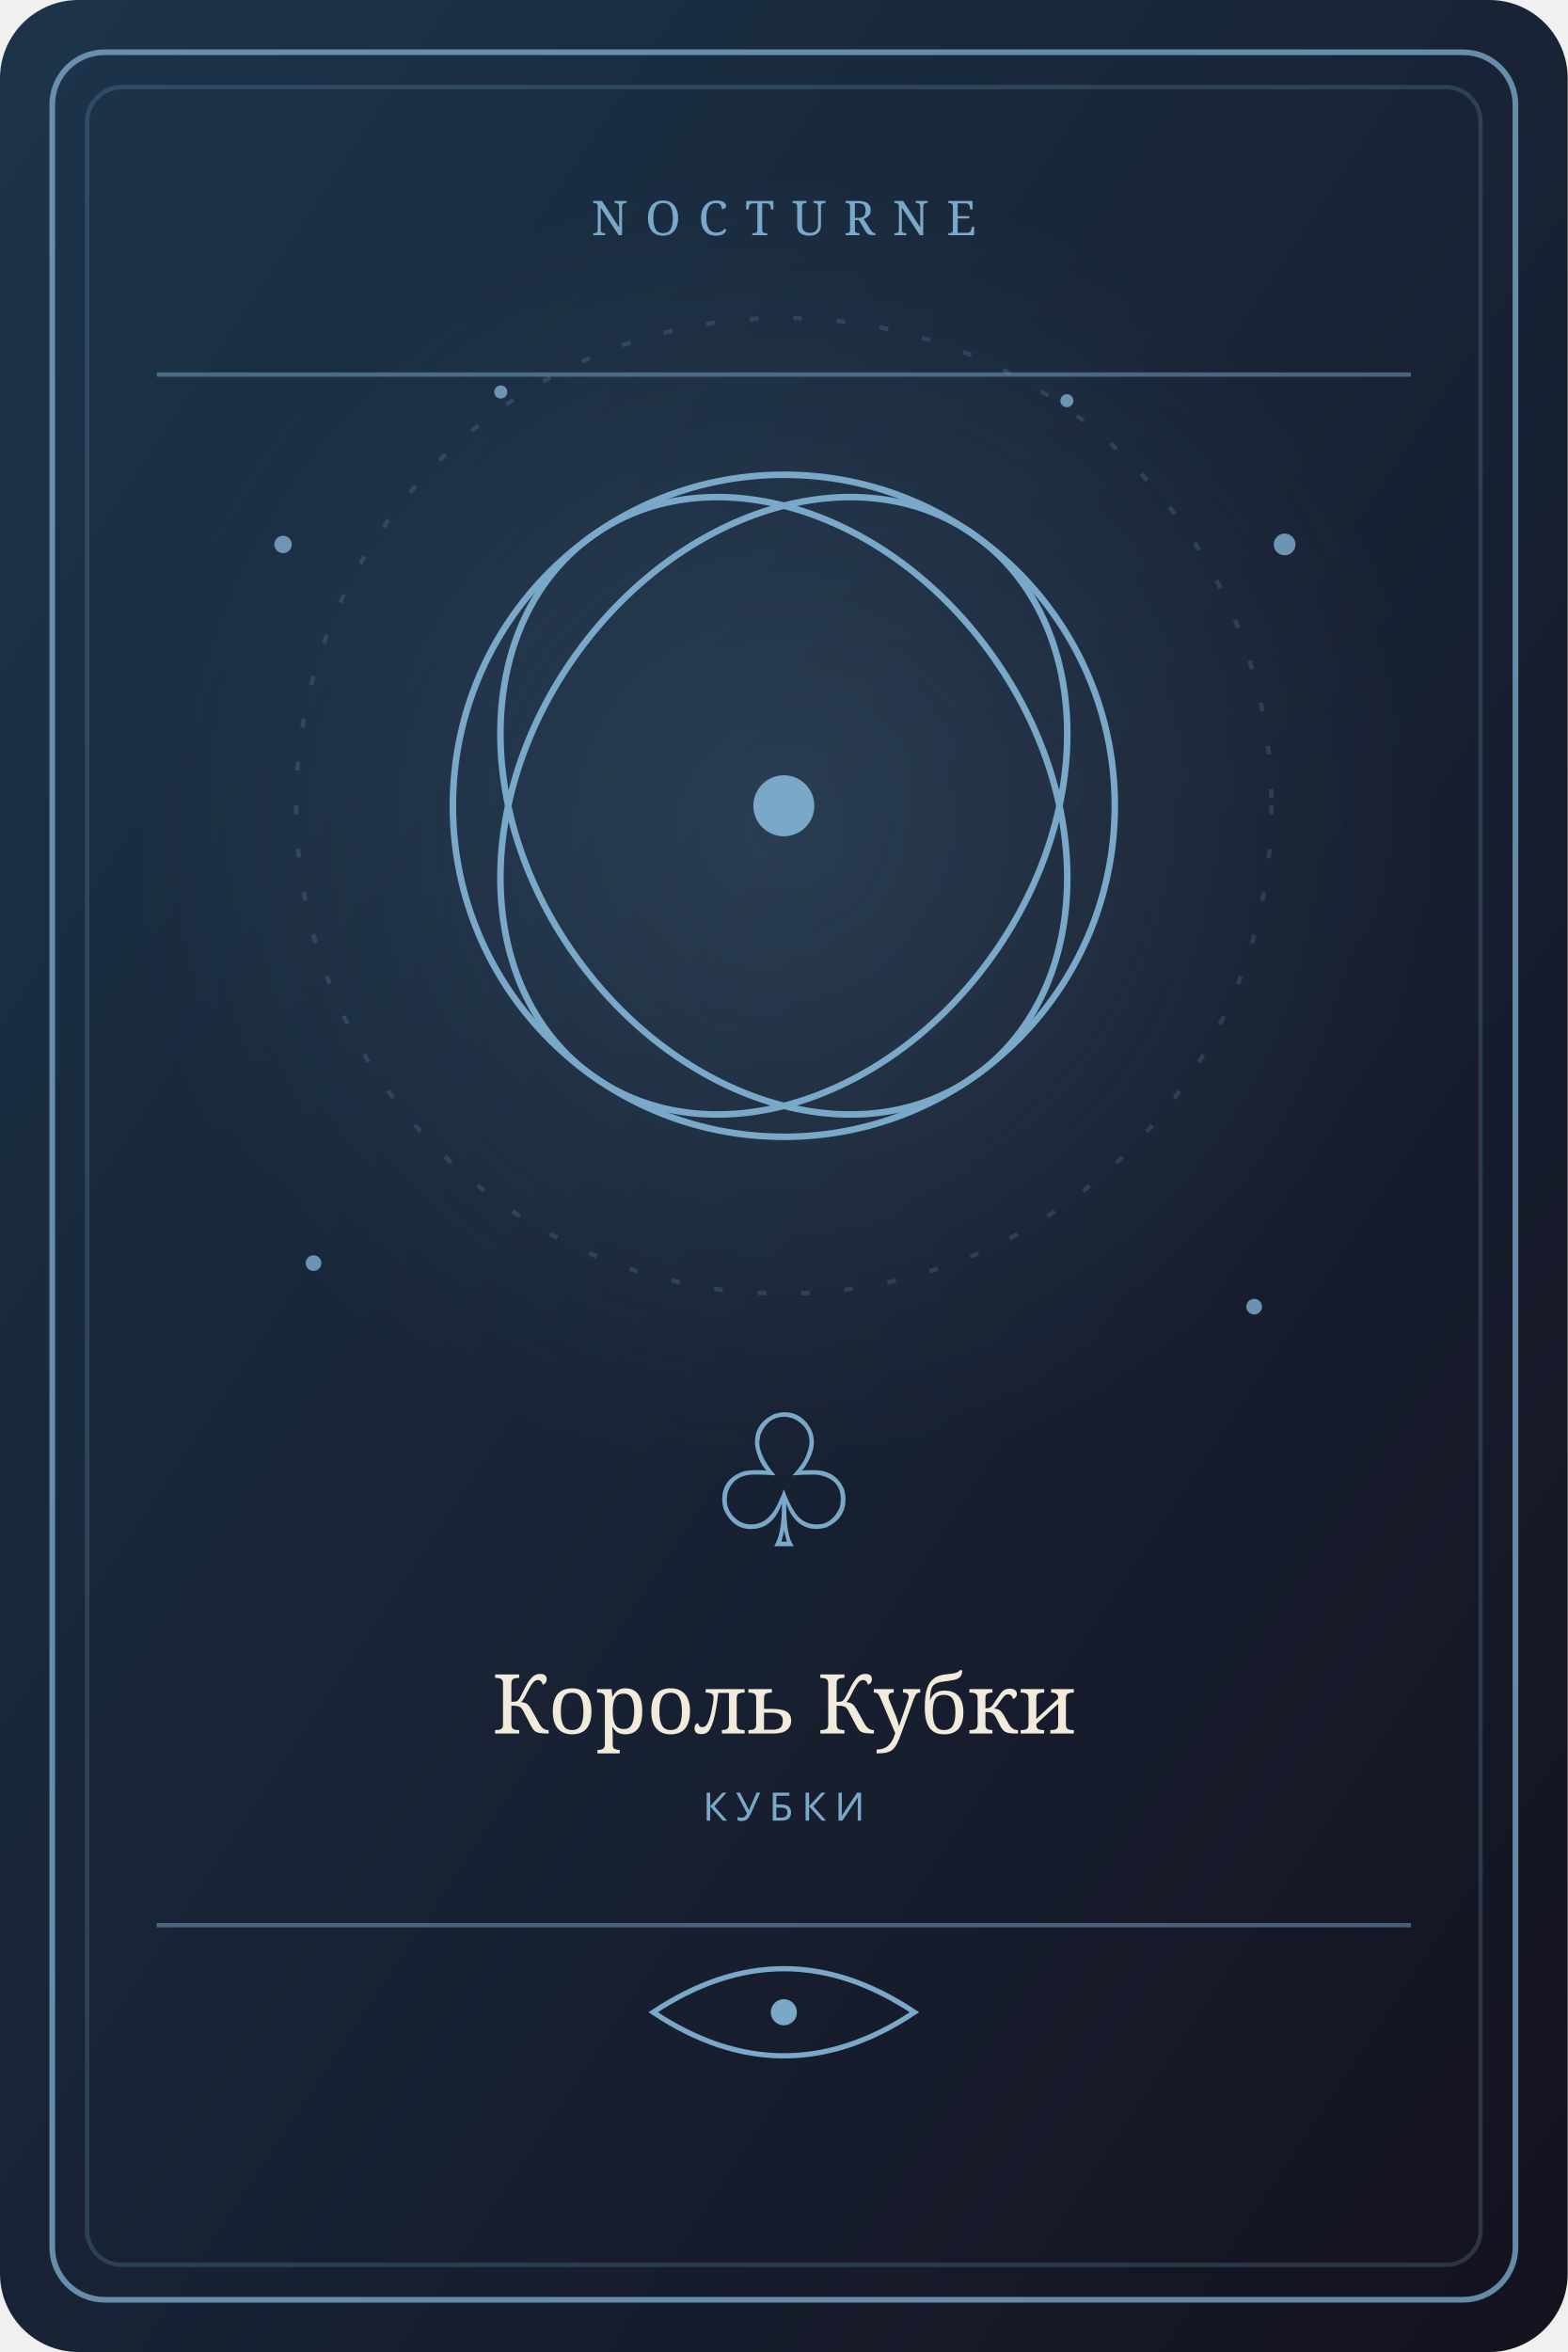
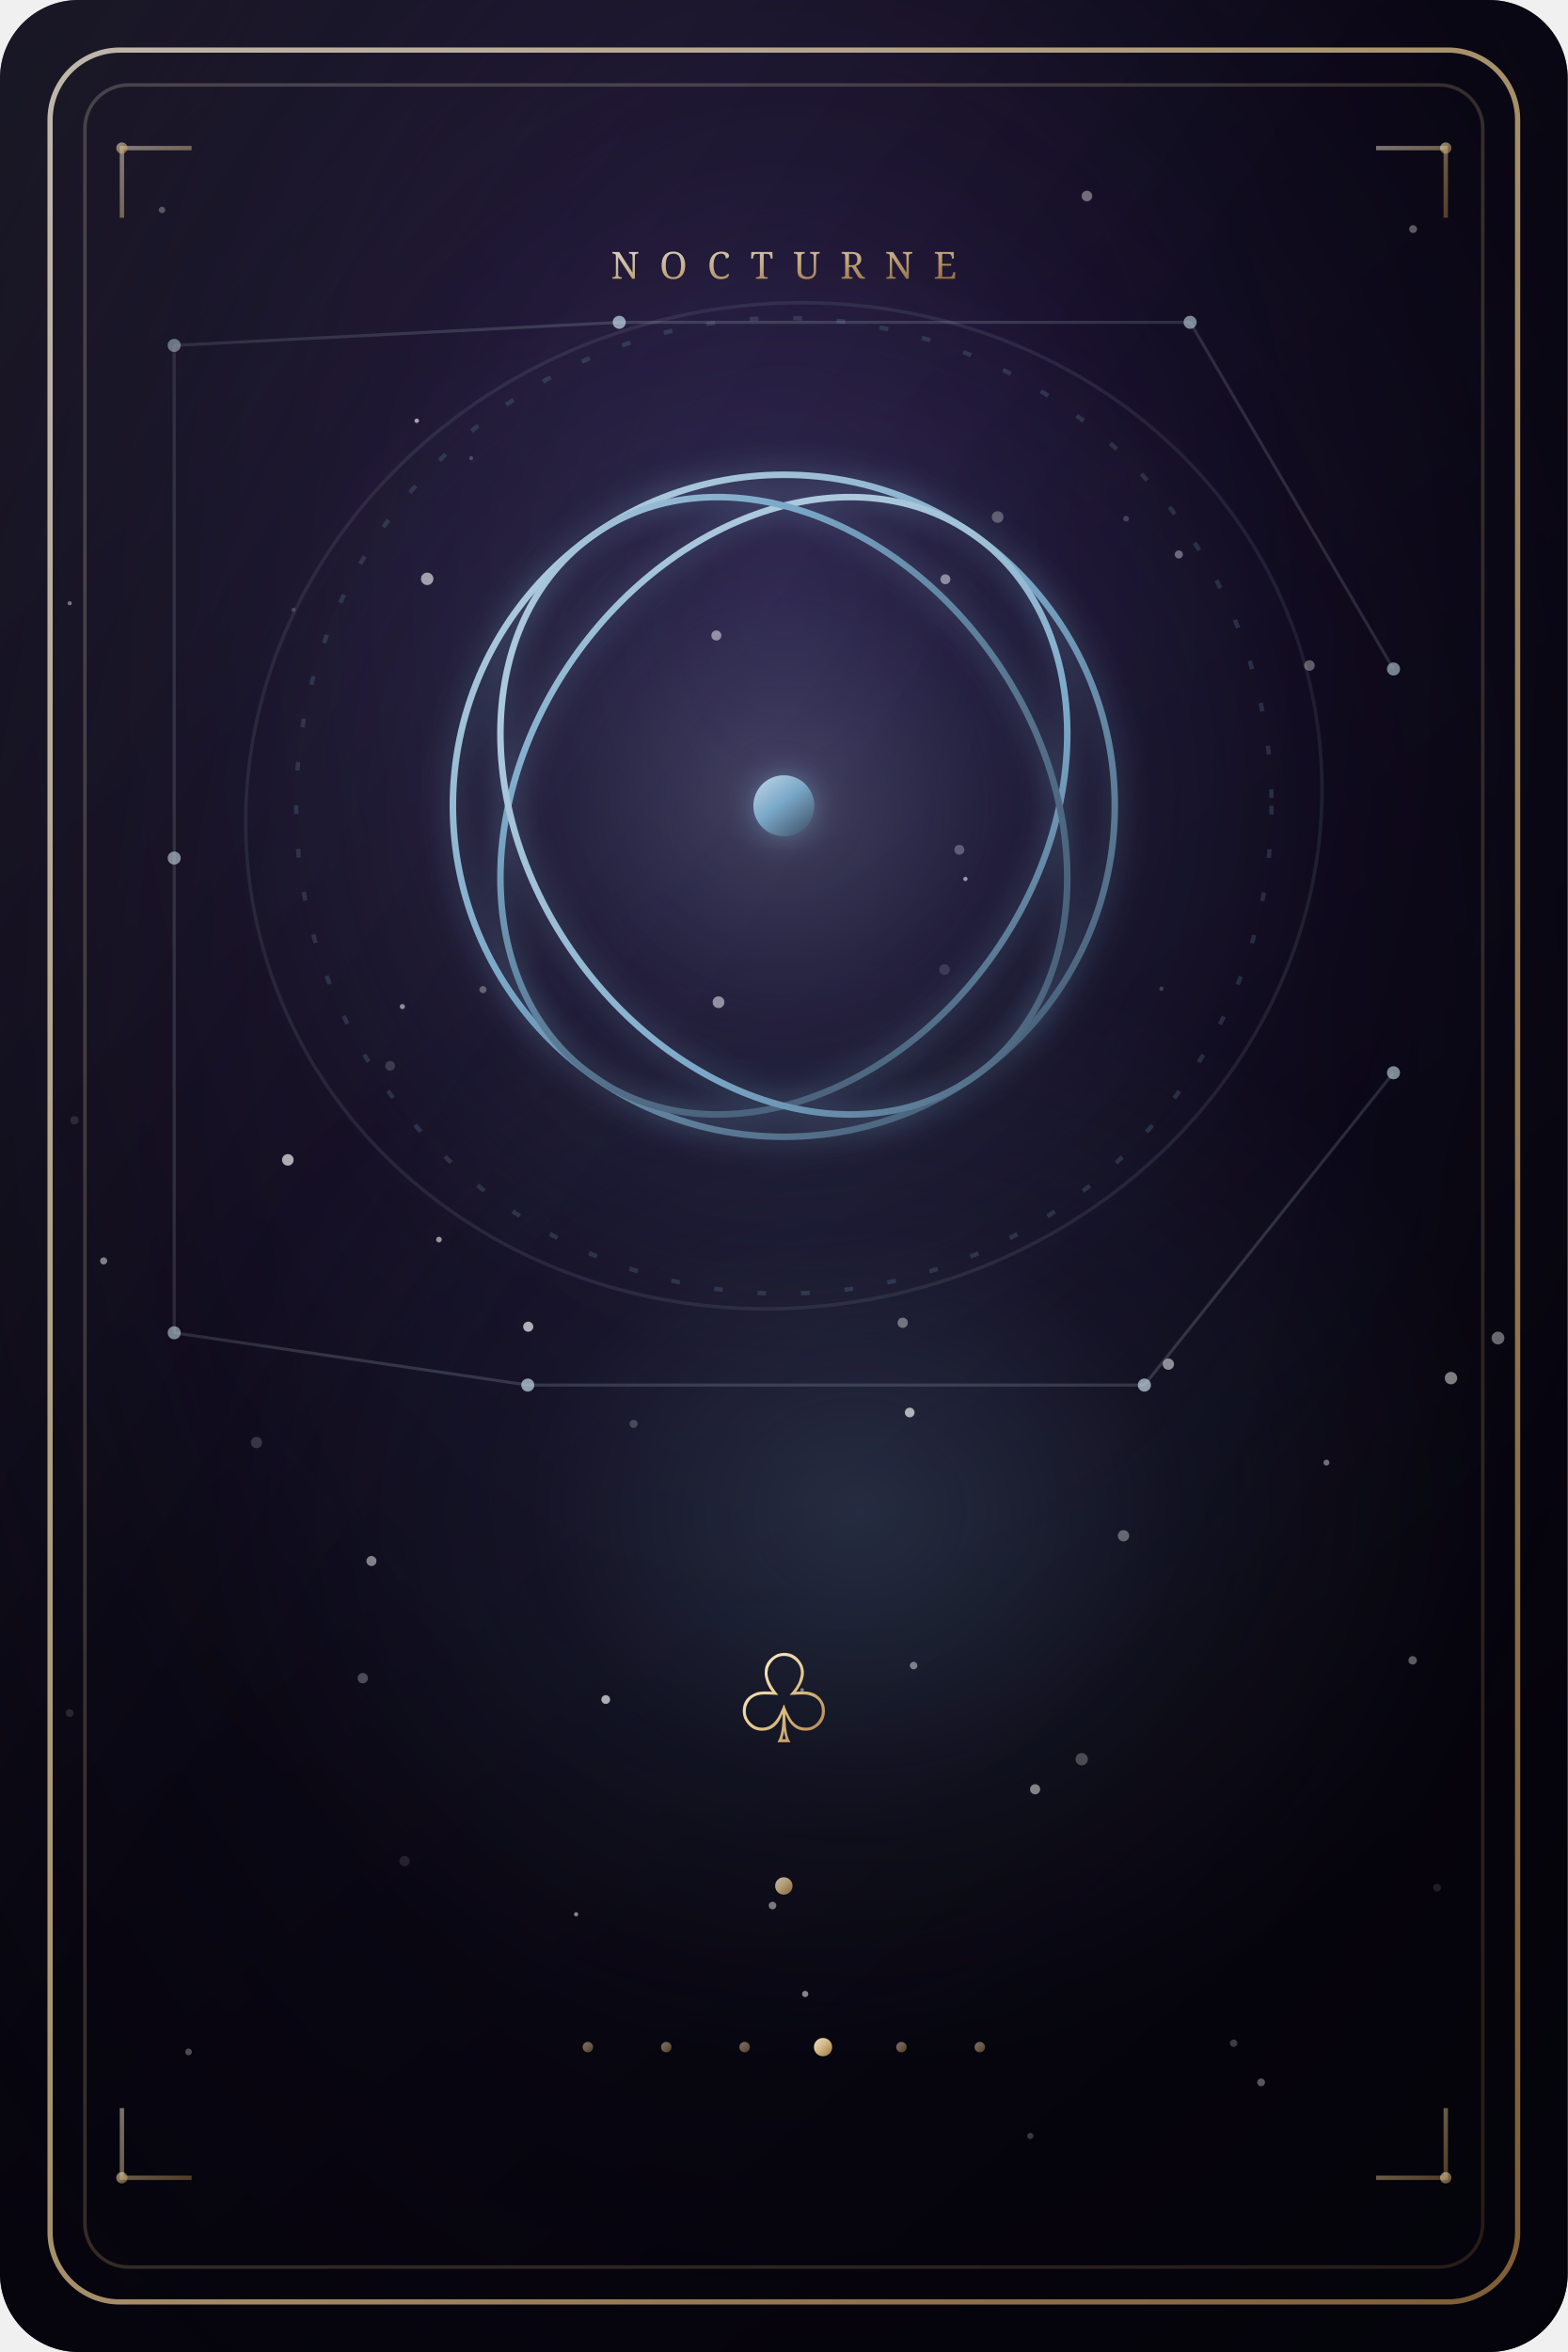
<svg xmlns="http://www.w3.org/2000/svg" viewBox="0 0 360 540" role="img" aria-label="Nocturne Tarot — Король Кубки">
  <defs>
-     <linearGradient id="bg" x1="0" y1="0" x2="1" y2="1">
-       <stop stop-color="#1c344b" />
-       <stop offset="1" stop-color="#14121f" />
+     <linearGradient id="bg" x1="0" y1="0" x2=".55" y2="1">
+       <stop offset="0" stop-color="#161029" />
+       <stop offset=".5" stop-color="#0e0a1b" />
+       <stop offset="1" stop-color="#06040d" />
    </linearGradient>
-     <radialGradient id="glow">
-       <stop stop-color="#7aa8c8" stop-opacity=".18" />
+     <radialGradient id="neb" cx=".5" cy=".26" r=".66">
+       <stop offset="0" stop-color="#6b4ab4" stop-opacity=".26" />
+       <stop offset=".5" stop-color="#3d2a6b" stop-opacity=".1" />
+       <stop offset="1" stop-color="#0a0814" stop-opacity="0" />
+     </radialGradient>
+     <radialGradient id="accentGlow" cx=".5" cy=".5" r=".5">
+       <stop offset="0" stop-color="#7aa8c8" stop-opacity=".22" />
+       <stop offset=".5" stop-color="#7aa8c8" stop-opacity=".06" />
      <stop offset="1" stop-color="#7aa8c8" stop-opacity="0" />
    </radialGradient>
+     <radialGradient id="halo" cx=".5" cy=".5" r=".5">
+       <stop offset="0" stop-color="#c3d8e6" stop-opacity=".22" />
+       <stop offset=".4" stop-color="#7aa8c8" stop-opacity=".08" />
+       <stop offset="1" stop-color="#7aa8c8" stop-opacity="0" />
+     </radialGradient>
+     <radialGradient id="vig" cx=".5" cy=".44" r=".76">
+       <stop offset=".42" stop-color="#04030a" stop-opacity="0" />
+       <stop offset="1" stop-color="#04030a" stop-opacity=".8" />
+     </radialGradient>
+     <linearGradient id="gold" x1="0" y1="0" x2="1" y2="1">
+       <stop offset="0" stop-color="#fff6df" />
+       <stop offset=".45" stop-color="#e8cc93" />
+       <stop offset="1" stop-color="#ad7f47" />
+     </linearGradient>
+     <linearGradient id="sig" x1="0" y1="0" x2=".8" y2="1">
+       <stop offset="0" stop-color="#c3d8e6" />
+       <stop offset=".5" stop-color="#7aa8c8" />
+       <stop offset="1" stop-color="#455a72" />
+     </linearGradient>
+     <linearGradient id="sheen" x1="0" y1="0" x2="1" y2="1">
+       <stop offset="0" stop-color="#ffffff" stop-opacity=".06" />
+       <stop offset=".45" stop-color="#ffffff" stop-opacity="0" />
+     </linearGradient>
+     <filter id="glow" x="-40%" y="-40%" width="180%" height="180%">
+       <feDropShadow dx="0" dy="0" stdDeviation="3.2" flood-color="#7aa8c8" flood-opacity=".55" />
+     </filter>
  </defs>
  <rect width="360" height="540" rx="18" fill="url(#bg)" />
-   <rect x="12" y="12" width="336" height="516" rx="12" fill="none" stroke="#7aa8c8" stroke-opacity=".8" stroke-width="1.3" />
-   <rect x="20" y="20" width="320" height="500" rx="8" fill="none" stroke="#7aa8c8" stroke-opacity=".22" />
-   <circle cx="180" cy="190" r="150" fill="url(#glow)" />
-   <path d="M36 86 H324 M36 442 H324" stroke="#7aa8c8" stroke-opacity=".5" />
+   <rect width="360" height="540" rx="18" fill="url(#neb)" />
+   <ellipse cx="197" cy="347" rx="150" ry="128" fill="url(#accentGlow)" />
+   <g>
+     <circle cx="67.4" cy="140.0" r="0.49" fill="#fff" opacity="0.19" />
+     <circle cx="270.7" cy="127.3" r="0.93" fill="#fff" opacity="0.37" />
+     <circle cx="83.3" cy="385.3" r="1.19" fill="#fff" opacity="0.30" />
+     <circle cx="324.4" cy="381.2" r="0.97" fill="#fff" opacity="0.48" />
+     <circle cx="249.6" cy="45.0" r="1.22" fill="#fff" opacity="0.46" />
+     <circle cx="85.3" cy="358.4" r="1.15" fill="#fff" opacity="0.50" />
+     <circle cx="139.1" cy="390.2" r="1.01" fill="#fff" opacity="0.65" />
+     <circle cx="95.7" cy="96.6" r="0.51" fill="#fff" opacity="0.64" />
+     <circle cx="344.0" cy="307.2" r="1.47" fill="#fff" opacity="0.54" />
+     <circle cx="268.3" cy="313.2" r="1.30" fill="#fff" opacity="0.52" />
+     <circle cx="236.6" cy="490.4" r="0.72" fill="#fff" opacity="0.30" />
+     <circle cx="333.2" cy="316.4" r="1.43" fill="#fff" opacity="0.62" />
+     <circle cx="108.2" cy="105.2" r="0.45" fill="#fff" opacity="0.22" />
+     <circle cx="289.6" cy="478.1" r="0.89" fill="#fff" opacity="0.54" />
+     <circle cx="145.5" cy="326.9" r="0.93" fill="#fff" opacity="0.20" />
+     <circle cx="209.8" cy="382.4" r="0.86" fill="#fff" opacity="0.44" />
+     <circle cx="16.0" cy="138.5" r="0.48" fill="#fff" opacity="0.59" />
+     <circle cx="266.7" cy="227.0" r="0.49" fill="#fff" opacity="0.19" />
+     <circle cx="177.4" cy="437.5" r="0.87" fill="#fff" opacity="0.49" />
+     <circle cx="216.9" cy="222.6" r="1.23" fill="#fff" opacity="0.13" />
+     <circle cx="258.6" cy="119.1" r="0.66" fill="#fff" opacity="0.19" />
+     <circle cx="184.9" cy="457.8" r="0.72" fill="#fff" opacity="0.60" />
+     <circle cx="220.3" cy="195.1" r="1.14" fill="#fff" opacity="0.28" />
+     <circle cx="304.6" cy="335.8" r="0.68" fill="#fff" opacity="0.47" />
+     <circle cx="330.0" cy="433.4" r="0.90" fill="#fff" opacity="0.18" />
+     <circle cx="229.1" cy="118.7" r="1.34" fill="#fff" opacity="0.29" />
+     <circle cx="100.8" cy="284.6" r="0.65" fill="#fff" opacity="0.56" />
+     <circle cx="132.3" cy="439.5" r="0.48" fill="#fff" opacity="0.60" />
+     <circle cx="98.1" cy="132.9" r="1.43" fill="#fff" opacity="0.59" />
+     <circle cx="121.3" cy="304.6" r="1.16" fill="#fff" opacity="0.66" />
+     <circle cx="300.7" cy="152.8" r="1.22" fill="#fff" opacity="0.36" />
+     <circle cx="221.7" cy="201.8" r="0.49" fill="#fff" opacity="0.57" />
+     <circle cx="258.0" cy="352.6" r="1.30" fill="#fff" opacity="0.35" />
+     <circle cx="248.4" cy="403.9" r="1.42" fill="#fff" opacity="0.27" />
+     <circle cx="66.1" cy="266.3" r="1.33" fill="#fff" opacity="0.65" />
+     <circle cx="184.2" cy="388.0" r="0.43" fill="#fff" opacity="0.42" />
+     <circle cx="23.8" cy="289.5" r="0.82" fill="#fff" opacity="0.60" />
+     <circle cx="37.2" cy="48.2" r="0.74" fill="#fff" opacity="0.45" />
+     <circle cx="283.3" cy="469.1" r="0.85" fill="#fff" opacity="0.34" />
+     <circle cx="207.3" cy="303.7" r="1.18" fill="#fff" opacity="0.38" />
+     <circle cx="164.5" cy="145.9" r="1.15" fill="#fff" opacity="0.50" />
+     <circle cx="324.5" cy="52.6" r="0.90" fill="#fff" opacity="0.53" />
+     <circle cx="208.9" cy="324.3" r="1.11" fill="#fff" opacity="0.65" />
+     <circle cx="58.9" cy="331.2" r="1.30" fill="#fff" opacity="0.19" />
+     <circle cx="16.0" cy="393.3" r="0.90" fill="#fff" opacity="0.20" />
+     <circle cx="92.4" cy="231.1" r="0.59" fill="#fff" opacity="0.51" />
+     <circle cx="217.1" cy="133.0" r="1.14" fill="#fff" opacity="0.50" />
+     <circle cx="165.0" cy="230.1" r="1.35" fill="#fff" opacity="0.52" />
+     <circle cx="43.3" cy="471.1" r="0.77" fill="#fff" opacity="0.52" />
+     <circle cx="89.6" cy="244.7" r="1.12" fill="#fff" opacity="0.17" />
+     <circle cx="237.7" cy="410.8" r="1.16" fill="#fff" opacity="0.52" />
+     <circle cx="92.9" cy="427.3" r="1.18" fill="#fff" opacity="0.13" />
+     <circle cx="17.1" cy="257.2" r="0.96" fill="#fff" opacity="0.15" />
+     <circle cx="110.9" cy="227.2" r="0.82" fill="#fff" opacity="0.31" />
+   </g>
+   <g>
+     <circle cx="320.0" cy="246.3" r="1.5" fill="#c3d8e6" opacity=".7" />
+     <circle cx="262.8" cy="318.0" r="1.5" fill="#c3d8e6" opacity=".7" />
+     <circle cx="121.2" cy="318.0" r="1.5" fill="#c3d8e6" opacity=".7" />
+     <circle cx="40.0" cy="306.0" r="1.5" fill="#c3d8e6" opacity=".7" />
+     <circle cx="40.0" cy="197.0" r="1.5" fill="#c3d8e6" opacity=".7" />
+     <circle cx="40.0" cy="79.3" r="1.5" fill="#c3d8e6" opacity=".7" />
+     <circle cx="142.2" cy="74.0" r="1.5" fill="#c3d8e6" opacity=".7" />
+     <circle cx="273.3" cy="74.0" r="1.5" fill="#c3d8e6" opacity=".7" />
+     <circle cx="320.0" cy="153.6" r="1.5" fill="#c3d8e6" opacity=".7" />
+     <line x1="320.0" y1="246.3" x2="262.8" y2="318.0" stroke="#c3d8e6" stroke-opacity=".18" stroke-width=".7" />
+     <line x1="262.8" y1="318.0" x2="121.2" y2="318.0" stroke="#c3d8e6" stroke-opacity=".18" stroke-width=".7" />
+     <line x1="121.2" y1="318.0" x2="40.0" y2="306.0" stroke="#c3d8e6" stroke-opacity=".18" stroke-width=".7" />
+     <line x1="40.0" y1="306.0" x2="40.0" y2="197.0" stroke="#c3d8e6" stroke-opacity=".18" stroke-width=".7" />
+     <line x1="40.0" y1="197.0" x2="40.0" y2="79.3" stroke="#c3d8e6" stroke-opacity=".18" stroke-width=".7" />
+     <line x1="40.0" y1="79.3" x2="142.2" y2="74.0" stroke="#c3d8e6" stroke-opacity=".18" stroke-width=".7" />
+     <line x1="142.2" y1="74.0" x2="273.3" y2="74.0" stroke="#c3d8e6" stroke-opacity=".18" stroke-width=".7" />
+     <line x1="273.3" y1="74.0" x2="320.0" y2="153.6" stroke="#c3d8e6" stroke-opacity=".18" stroke-width=".7" />
+   </g>
+   <ellipse cx="180" cy="185" rx="124" ry="115" transform="rotate(-13 180 185)" fill="none" stroke="#c3d8e6" stroke-opacity=".1" stroke-width=".8" />
+   <rect width="360" height="540" rx="18" fill="url(#vig)" />
+   <rect width="360" height="540" rx="18" fill="url(#sheen)" />
+   <circle cx="180" cy="185" r="126" fill="url(#halo)" />
+   <rect x="11.5" y="11.5" width="337" height="517" rx="16" fill="none" stroke="url(#gold)" stroke-opacity=".72" stroke-width="1.2" />
+   <rect x="19.5" y="19.5" width="321" height="501" rx="10" fill="none" stroke="url(#gold)" stroke-opacity=".2" stroke-width=".8" />
+   <g stroke="url(#gold)" stroke-opacity=".45" stroke-width="1" fill="none">
+     <path d="M28 50 V34 H44" />
+     <path d="M332 50 V34 H316" />
+     <path d="M28 484 V500 H44" />
+     <path d="M332 484 V500 H316" />
+   </g>
+   <g fill="url(#gold)" opacity=".55">
+     <circle cx="28" cy="34" r="1.3" />
+     <circle cx="332" cy="34" r="1.3" />
+     <circle cx="28" cy="500" r="1.3" />
+     <circle cx="332" cy="500" r="1.3" />
+   </g>
+   <path d="M58 60 H114 M246 60 H302" stroke="url(#gold)" stroke-opacity=".34" stroke-width=".9" />
+   <text x="180" y="64" text-anchor="middle" fill="url(#gold)" fill-opacity=".82" font-family="Georgia,serif" font-size="8.6" letter-spacing="4.6">NOCTURNE</text>
  <circle cx="180" cy="185" r="112" fill="none" stroke="#7aa8c8" stroke-opacity=".2" stroke-dasharray="2 8" />
-   <circle cx="180" cy="185" r="76.0" fill="none" stroke="#7aa8c8" stroke-width="1.5" />
-   <ellipse cx="180" cy="185" rx="59" ry="76" transform="rotate(35 180 185)" fill="none" stroke="#7aa8c8" stroke-width="1.5" />
-   <ellipse cx="180" cy="185" rx="59" ry="76" transform="rotate(-35 180 185)" fill="none" stroke="#7aa8c8" stroke-width="1.5" />
-   <circle cx="180" cy="185" r="7" fill="#7aa8c8" />
-   <g fill="#7aa8c8" opacity=".85">
-     <circle cx="65" cy="125" r="2" />
-     <circle cx="295" cy="125" r="2.5" />
-     <circle cx="72" cy="290" r="1.8" />
-     <circle cx="288" cy="300" r="1.8" />
-     <circle cx="115" cy="90" r="1.5" />
-     <circle cx="245" cy="92" r="1.5" />
+   <g filter="url(#glow)">
+     <circle cx="180" cy="185" r="76.0" fill="none" stroke="url(#sig)" stroke-width="1.5" />
+     <ellipse cx="180" cy="185" rx="59" ry="76" transform="rotate(35 180 185)" fill="none" stroke="url(#sig)" stroke-width="1.5" />
+     <ellipse cx="180" cy="185" rx="59" ry="76" transform="rotate(-35 180 185)" fill="none" stroke="url(#sig)" stroke-width="1.5" />
+     <circle cx="180" cy="185" r="7" fill="url(#sig)" />
  </g>
-   <text x="180" y="54" text-anchor="middle" fill="#7aa8c8" font-family="Georgia,serif" font-size="11" letter-spacing="4">NOCTURNE</text>
-   <text x="180" y="355" text-anchor="middle" fill="#7aa8c8" font-family="Georgia,serif" font-size="42">♧</text>
-   <text x="180" y="398" text-anchor="middle" fill="#f2eadb" font-family="Georgia,serif" font-size="19">Король Кубки</text>
-   <text x="180" y="418" text-anchor="middle" fill="#7aa8c8" font-family="sans-serif" font-size="9" letter-spacing="2">КУБКИ</text>
-   <path d="M150 462 Q180 442 210 462 Q180 482 150 462Z" fill="none" stroke="#7aa8c8" stroke-width="1.2" />
-   <circle cx="180" cy="462" r="3" fill="#7aa8c8" />
+   <text x="180" y="400" text-anchor="middle" fill="url(#gold)" font-family="Georgia,serif" font-size="28">♧</text>
+   <path d="M112 433 H166 M194 433 H248" stroke="url(#gold)" stroke-opacity=".3" stroke-width=".9" />
+   <circle cx="180" cy="433" r="2" fill="url(#gold)" opacity=".75" />
+   <g>
+     <circle cx="135" cy="470" r="1.2" fill="url(#gold)" opacity="0.45" />
+     <circle cx="153" cy="470" r="1.2" fill="url(#gold)" opacity="0.45" />
+     <circle cx="171" cy="470" r="1.2" fill="url(#gold)" opacity="0.45" />
+     <circle cx="189" cy="470" r="2.1" fill="url(#gold)" opacity="0.9" />
+     <circle cx="207" cy="470" r="1.2" fill="url(#gold)" opacity="0.45" />
+     <circle cx="225" cy="470" r="1.2" fill="url(#gold)" opacity="0.45" />
+   </g>
</svg>
